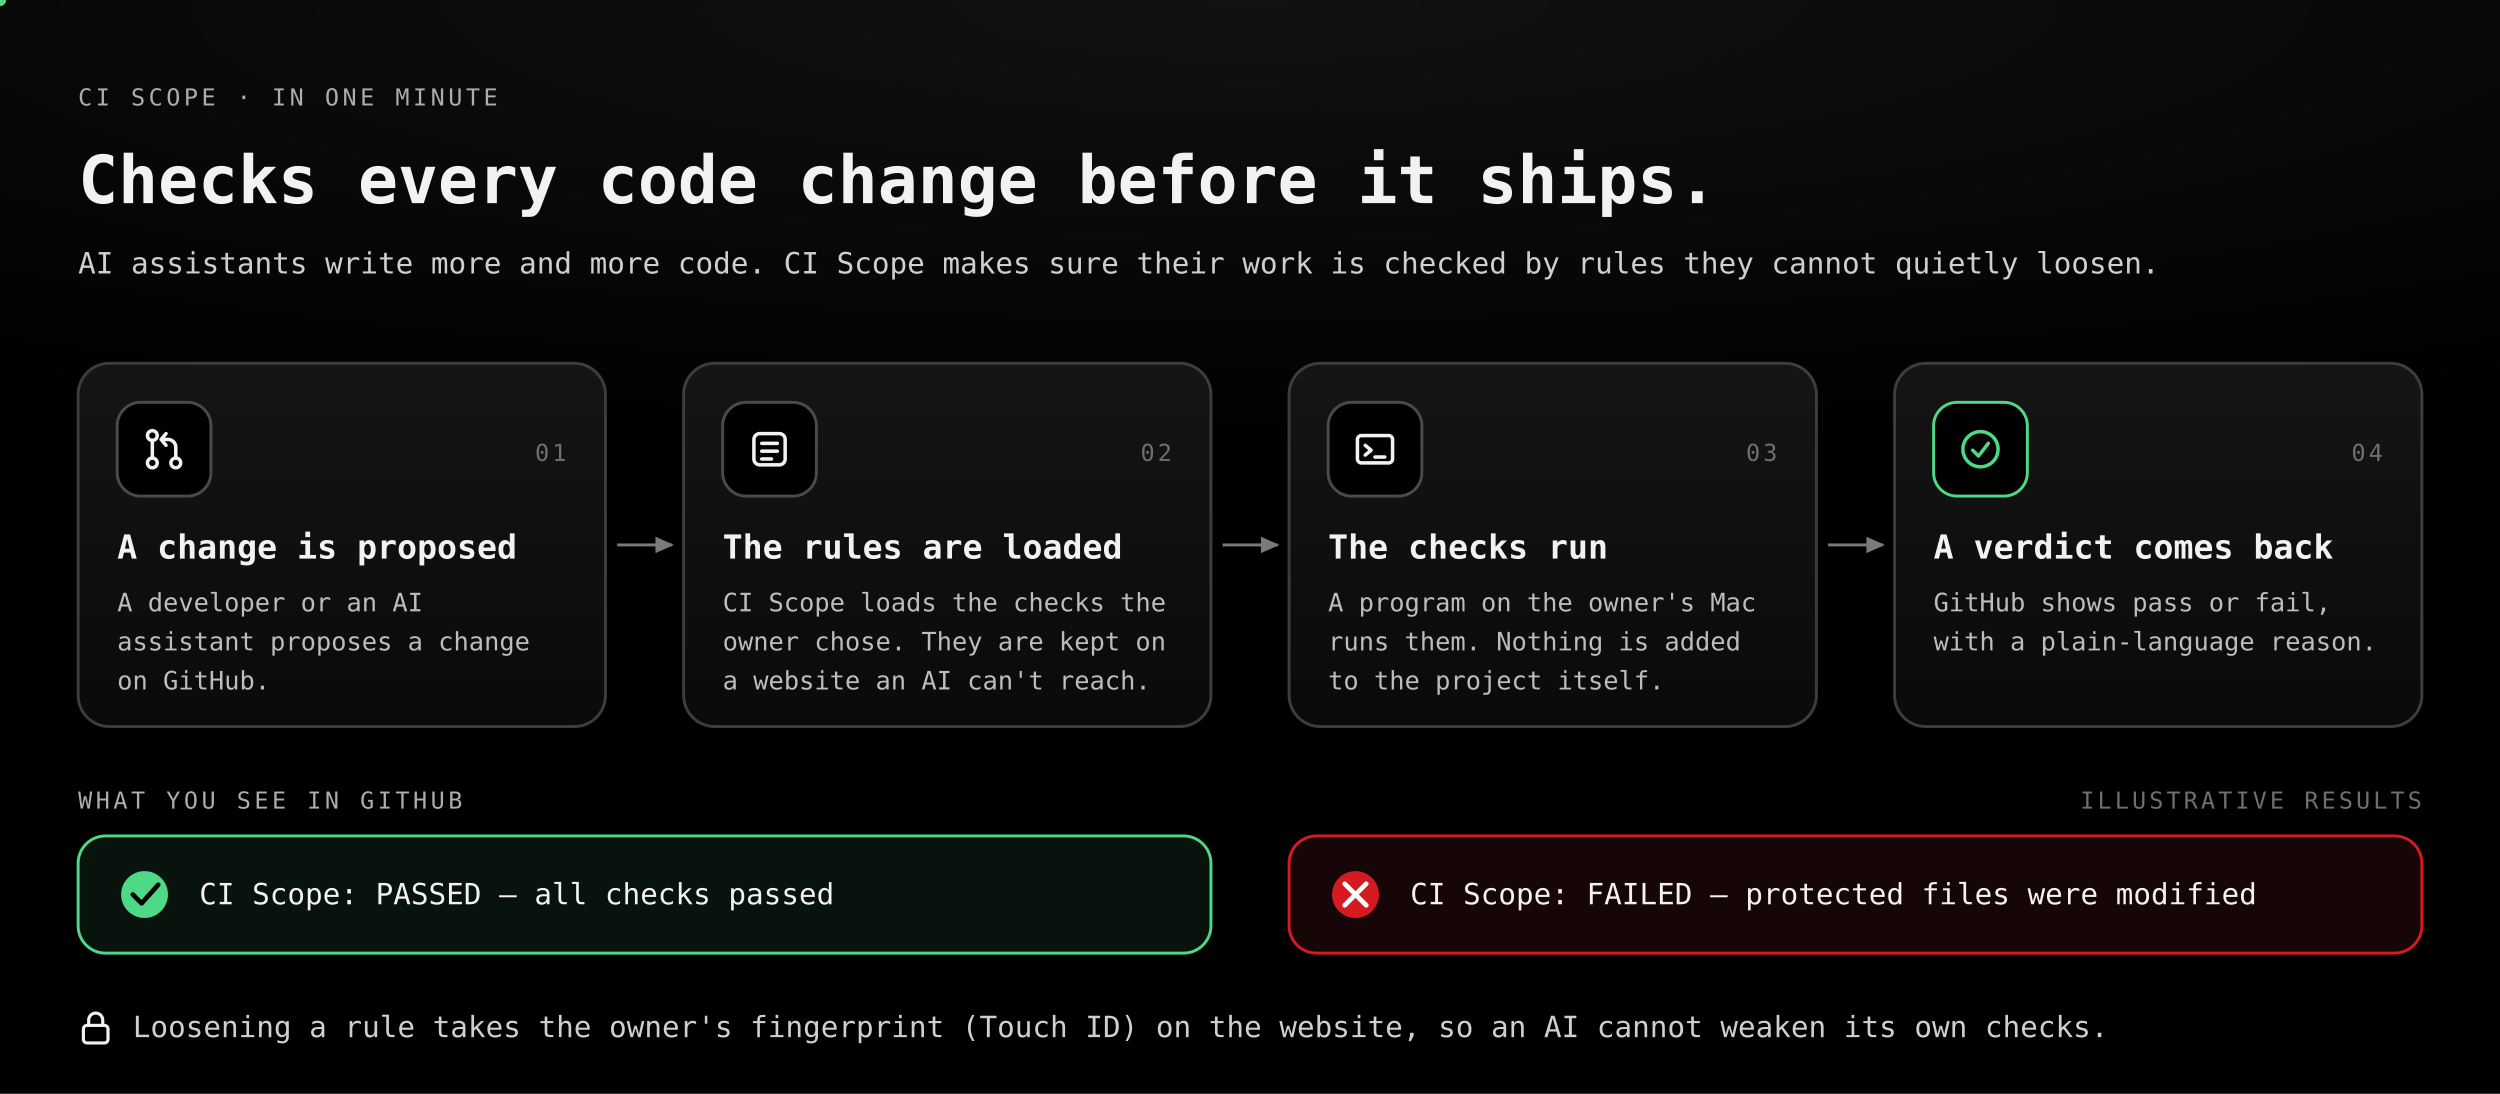
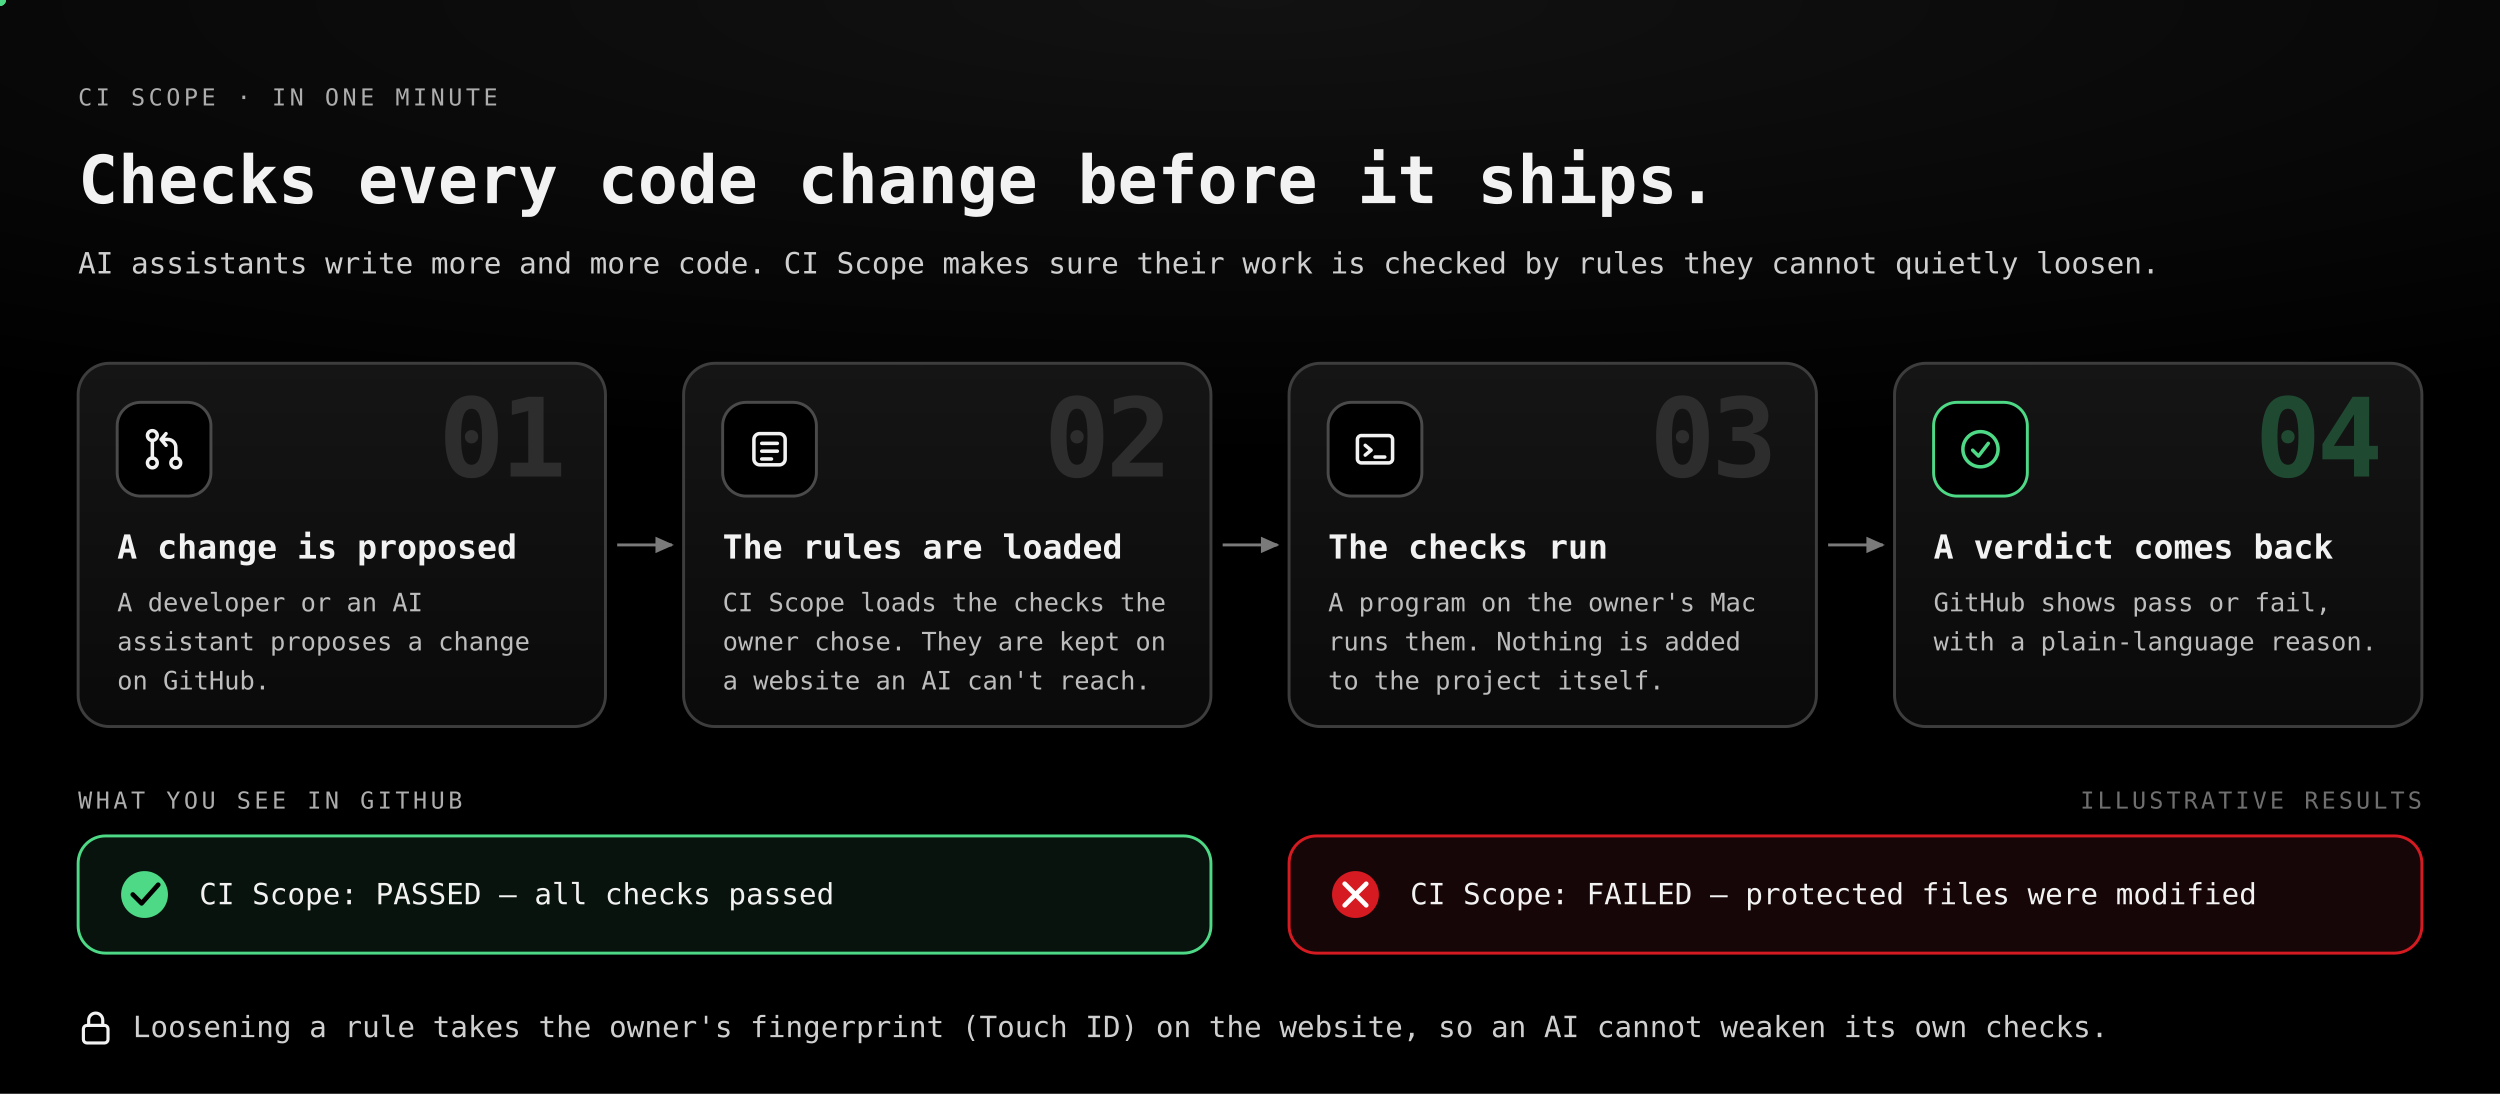
<svg xmlns="http://www.w3.org/2000/svg" viewBox="0 0 1280 560" width="1280" height="560" role="img" aria-labelledby="t d">
  <style>
    text { font-family: ui-monospace, "SF Mono", Menlo, Consolas, monospace; fill: #f2f2f2; }
    .cap { font-size: 12px; letter-spacing: 1.8px; fill: #adadad; }
    .big { font-size: 34px; font-weight: 700; }
    .lead { font-size: 15px; fill: #cfcfcf; }
    .h { font-size: 17px; font-weight: 700; }
    .s { font-size: 13px; fill: #bdbdbd; }
    .no { font-size: 12px; letter-spacing: 1.6px; fill: #6f6f6f; }
+     .bign { font-size: 56px; font-weight: 800; letter-spacing: -2px; fill: #2d2d2d; }
    .card { fill: url(#cardfill); stroke: #3d3d3d; stroke-width: 1.5; }
    .tile { fill: #000; stroke: #4a4a4a; stroke-width: 1.5; }
    .ico { fill: none; stroke: #f2f2f2; stroke-width: 1.8; stroke-linecap: round; stroke-linejoin: round; }
    .link { fill: none; stroke: #7a7a7a; stroke-width: 1.5; }
    .ok { fill: #07130c; stroke: #4dd985; stroke-width: 1.5; }
    .bad { fill: #170607; stroke: #d61a21; stroke-width: 1.5; }
    .dot { fill: #4dd985; }
    @media (prefers-reduced-motion: reduce) { .dot { display: none; } }
  </style>
  <defs>
    <marker id="ah" viewBox="0 0 10 10" refX="8" refY="5" markerWidth="7" markerHeight="7" orient="auto">
      <path d="M0 1 L9 5 L0 9 z" fill="#7a7a7a" />
    </marker>
    <linearGradient id="cardfill" x1="0" y1="0" x2="0" y2="1">
      <stop offset="0" stop-color="#151515" />
      <stop offset="1" stop-color="#0a0a0a" />
    </linearGradient>
    <radialGradient id="glow" cx="0.5" cy="0" r="0.9">
      <stop offset="0" stop-color="#ffffff" stop-opacity="0.07" />
      <stop offset="1" stop-color="#ffffff" stop-opacity="0" />
    </radialGradient>
  </defs>
  <rect width="1280" height="560" fill="#000" />
  <rect width="1280" height="260" fill="url(#glow)" />
  <text x="40" y="54" class="cap">CI SCOPE · IN ONE MINUTE</text>
  <text x="40" y="104" class="big">Checks every code change before it ships.</text>
  <text x="40" y="140" class="lead">AI assistants write more and more code. CI Scope makes sure their work is checked by rules they cannot quietly loosen.</text>
  <rect class="card" x="40" y="186" width="270" height="186" rx="16" />
  <rect class="tile" x="60" y="206" width="48" height="48" rx="12" />
  <g class="ico" transform="translate(72 218)">
    <circle cx="6" cy="5" r="2.5" />
    <circle cx="6" cy="19" r="2.5" />
    <circle cx="18" cy="19" r="2.5" />
    <path d="M6 7.5v9M18 16.5V11a4 4 0 0 0-4-4h-3M13 4l-2.5 3 2.5 3" />
  </g>
-   <text x="290" y="236" class="no" text-anchor="end">01</text>
+   <text x="290" y="244" class="bign" text-anchor="end">01</text>
  <text x="60" y="286" class="h">A change is proposed</text>
  <text x="60" y="313" class="s">A developer or an AI</text>
  <text x="60" y="333" class="s">assistant proposes a change</text>
  <text x="60" y="353" class="s">on GitHub.</text>
  <path class="link" d="M316 279 L344 279" marker-end="url(#ah)" />
  <circle class="dot" r="3">
    <animateMotion dur="6s" begin="0s" repeatCount="indefinite" path="M316 279 L344 279" />
  </circle>
  <rect class="card" x="350" y="186" width="270" height="186" rx="16" />
  <rect class="tile" x="370" y="206" width="48" height="48" rx="12" />
  <g class="ico" transform="translate(382 218)">
    <rect x="4" y="4" width="16" height="16" rx="3" />
    <path d="M8 9h8M8 13h8M8 17h5" />
  </g>
-   <text x="600" y="236" class="no" text-anchor="end">02</text>
+   <text x="600" y="244" class="bign" text-anchor="end">02</text>
  <text x="370" y="286" class="h">The rules are loaded</text>
  <text x="370" y="313" class="s">CI Scope loads the checks the</text>
  <text x="370" y="333" class="s">owner chose. They are kept on</text>
  <text x="370" y="353" class="s">a website an AI can't reach.</text>
  <path class="link" d="M626 279 L654 279" marker-end="url(#ah)" />
  <circle class="dot" r="3">
    <animateMotion dur="6s" begin="2s" repeatCount="indefinite" path="M626 279 L654 279" />
  </circle>
  <rect class="card" x="660" y="186" width="270" height="186" rx="16" />
  <rect class="tile" x="680" y="206" width="48" height="48" rx="12" />
  <g class="ico" transform="translate(692 218)">
    <rect x="3" y="5" width="18" height="14" rx="2" />
    <path d="M7 10l3 2.5-3 2.5M12 16h5" />
  </g>
-   <text x="910" y="236" class="no" text-anchor="end">03</text>
+   <text x="910" y="244" class="bign" text-anchor="end">03</text>
  <text x="680" y="286" class="h">The checks run</text>
  <text x="680" y="313" class="s">A program on the owner's Mac</text>
  <text x="680" y="333" class="s">runs them. Nothing is added</text>
  <text x="680" y="353" class="s">to the project itself.</text>
  <path class="link" d="M936 279 L964 279" marker-end="url(#ah)" />
  <circle class="dot" r="3">
    <animateMotion dur="6s" begin="4s" repeatCount="indefinite" path="M936 279 L964 279" />
  </circle>
  <rect class="card" x="970" y="186" width="270" height="186" rx="16" />
  <rect class="tile" x="990" y="206" width="48" height="48" rx="12" style="stroke:#4dd985" />
  <g class="ico" transform="translate(1002 218)" style="stroke:#4dd985">
    <circle cx="12" cy="12" r="9" />
    <path d="M8 12.5l3 3 5-6.5" />
  </g>
-   <text x="1220" y="236" class="no" text-anchor="end">04</text>
+   <text x="1220" y="244" class="bign" text-anchor="end" style="fill:#1f4a31">04</text>
  <text x="990" y="286" class="h">A verdict comes back</text>
  <text x="990" y="313" class="s">GitHub shows pass or fail,</text>
  <text x="990" y="333" class="s">with a plain-language reason.</text>
  <text x="40" y="414" class="cap">WHAT YOU SEE IN GITHUB</text>
  <text x="1240" y="414" class="no" text-anchor="end">ILLUSTRATIVE RESULTS</text>
  <rect class="ok" x="40" y="428" width="580" height="60" rx="14" />
  <circle cx="74" cy="458" r="12" fill="#4dd985" />
  <path d="M68 458l4.5 4.5 8.5-9.5" fill="none" stroke="#000" stroke-width="2.4" stroke-linecap="round" stroke-linejoin="round" />
  <text x="102" y="463" style="font-size:15px">CI Scope: PASSED — all checks passed</text>
  <rect class="bad" x="660" y="428" width="580" height="60" rx="14" />
  <circle cx="694" cy="458" r="12" fill="#d61a21" />
  <path d="M688.5 452.5l11 11M699.5 452.5l-11 11" fill="none" stroke="#fff" stroke-width="2.4" stroke-linecap="round" />
  <text x="722" y="463" style="font-size:15px">CI Scope: FAILED — protected files were modified</text>
  <g class="ico" transform="translate(40 516) scale(0.9)">
    <rect x="3" y="10" width="14" height="10" rx="2" />
    <path d="M6 10V7a4 4 0 0 1 8 0v3" />
  </g>
  <text x="68" y="531" class="lead">Loosening a rule takes the owner's fingerprint (Touch ID) on the website, so an AI cannot weaken its own checks.</text>
</svg>
